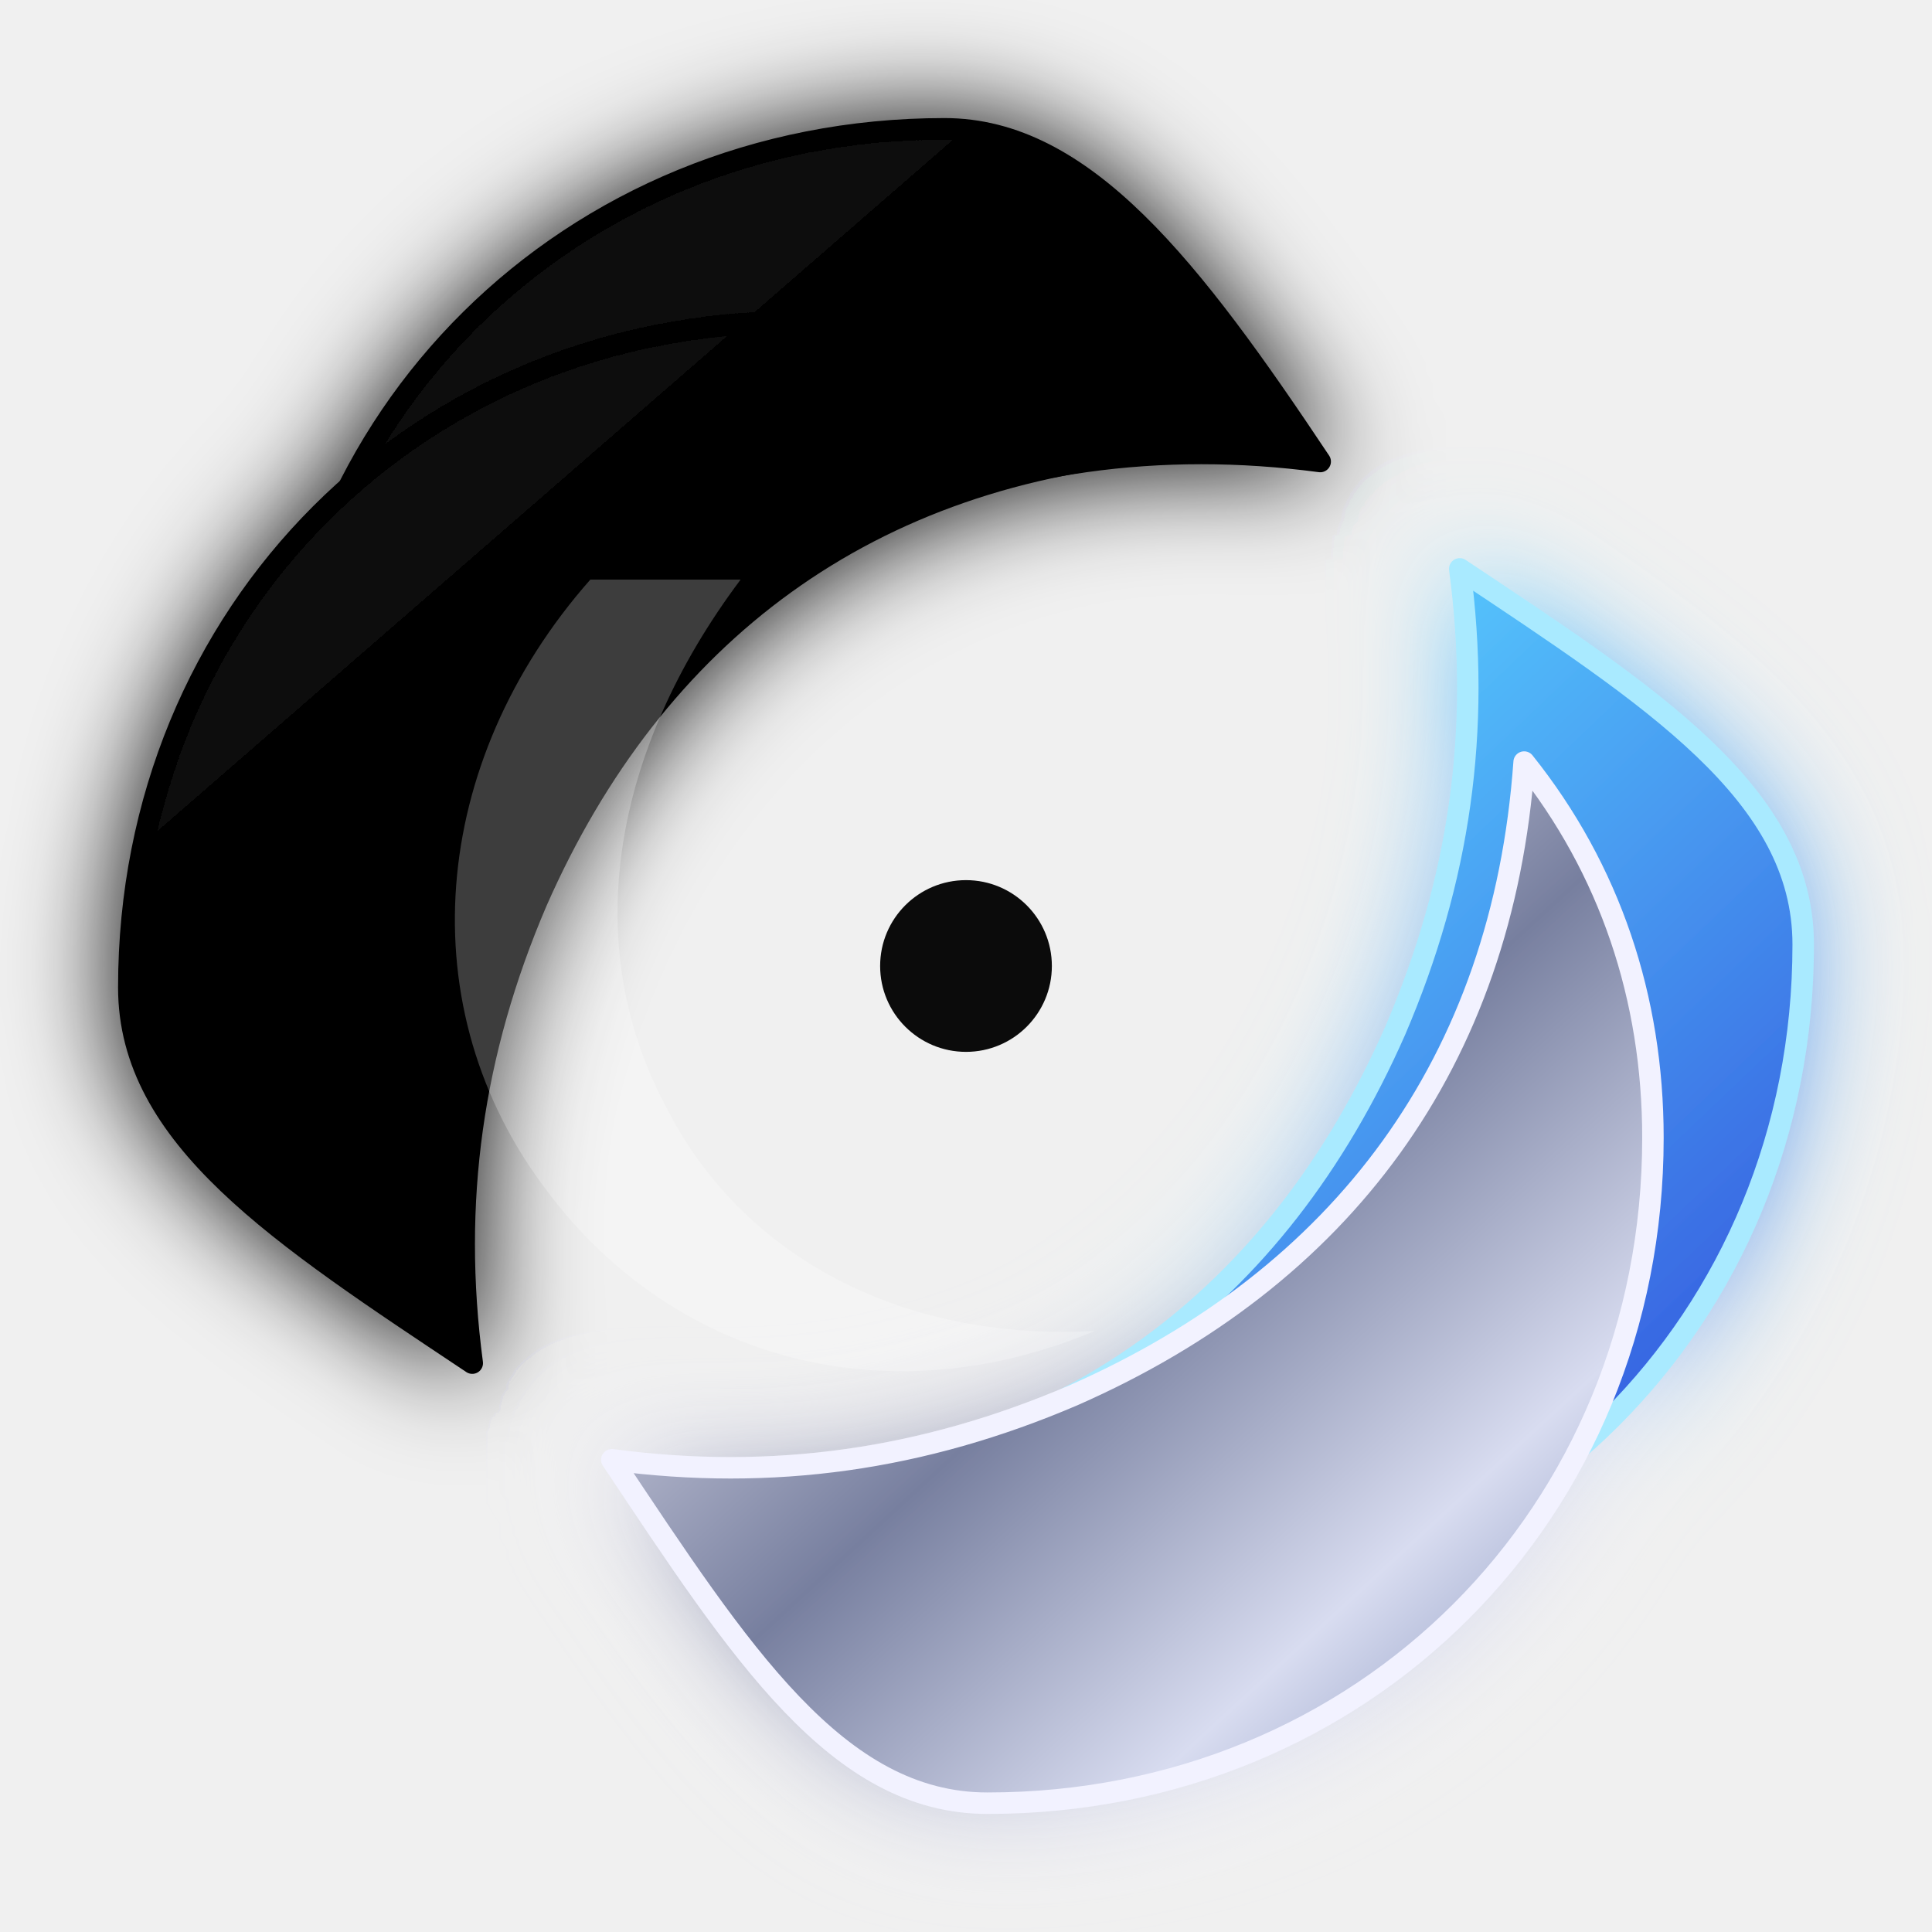
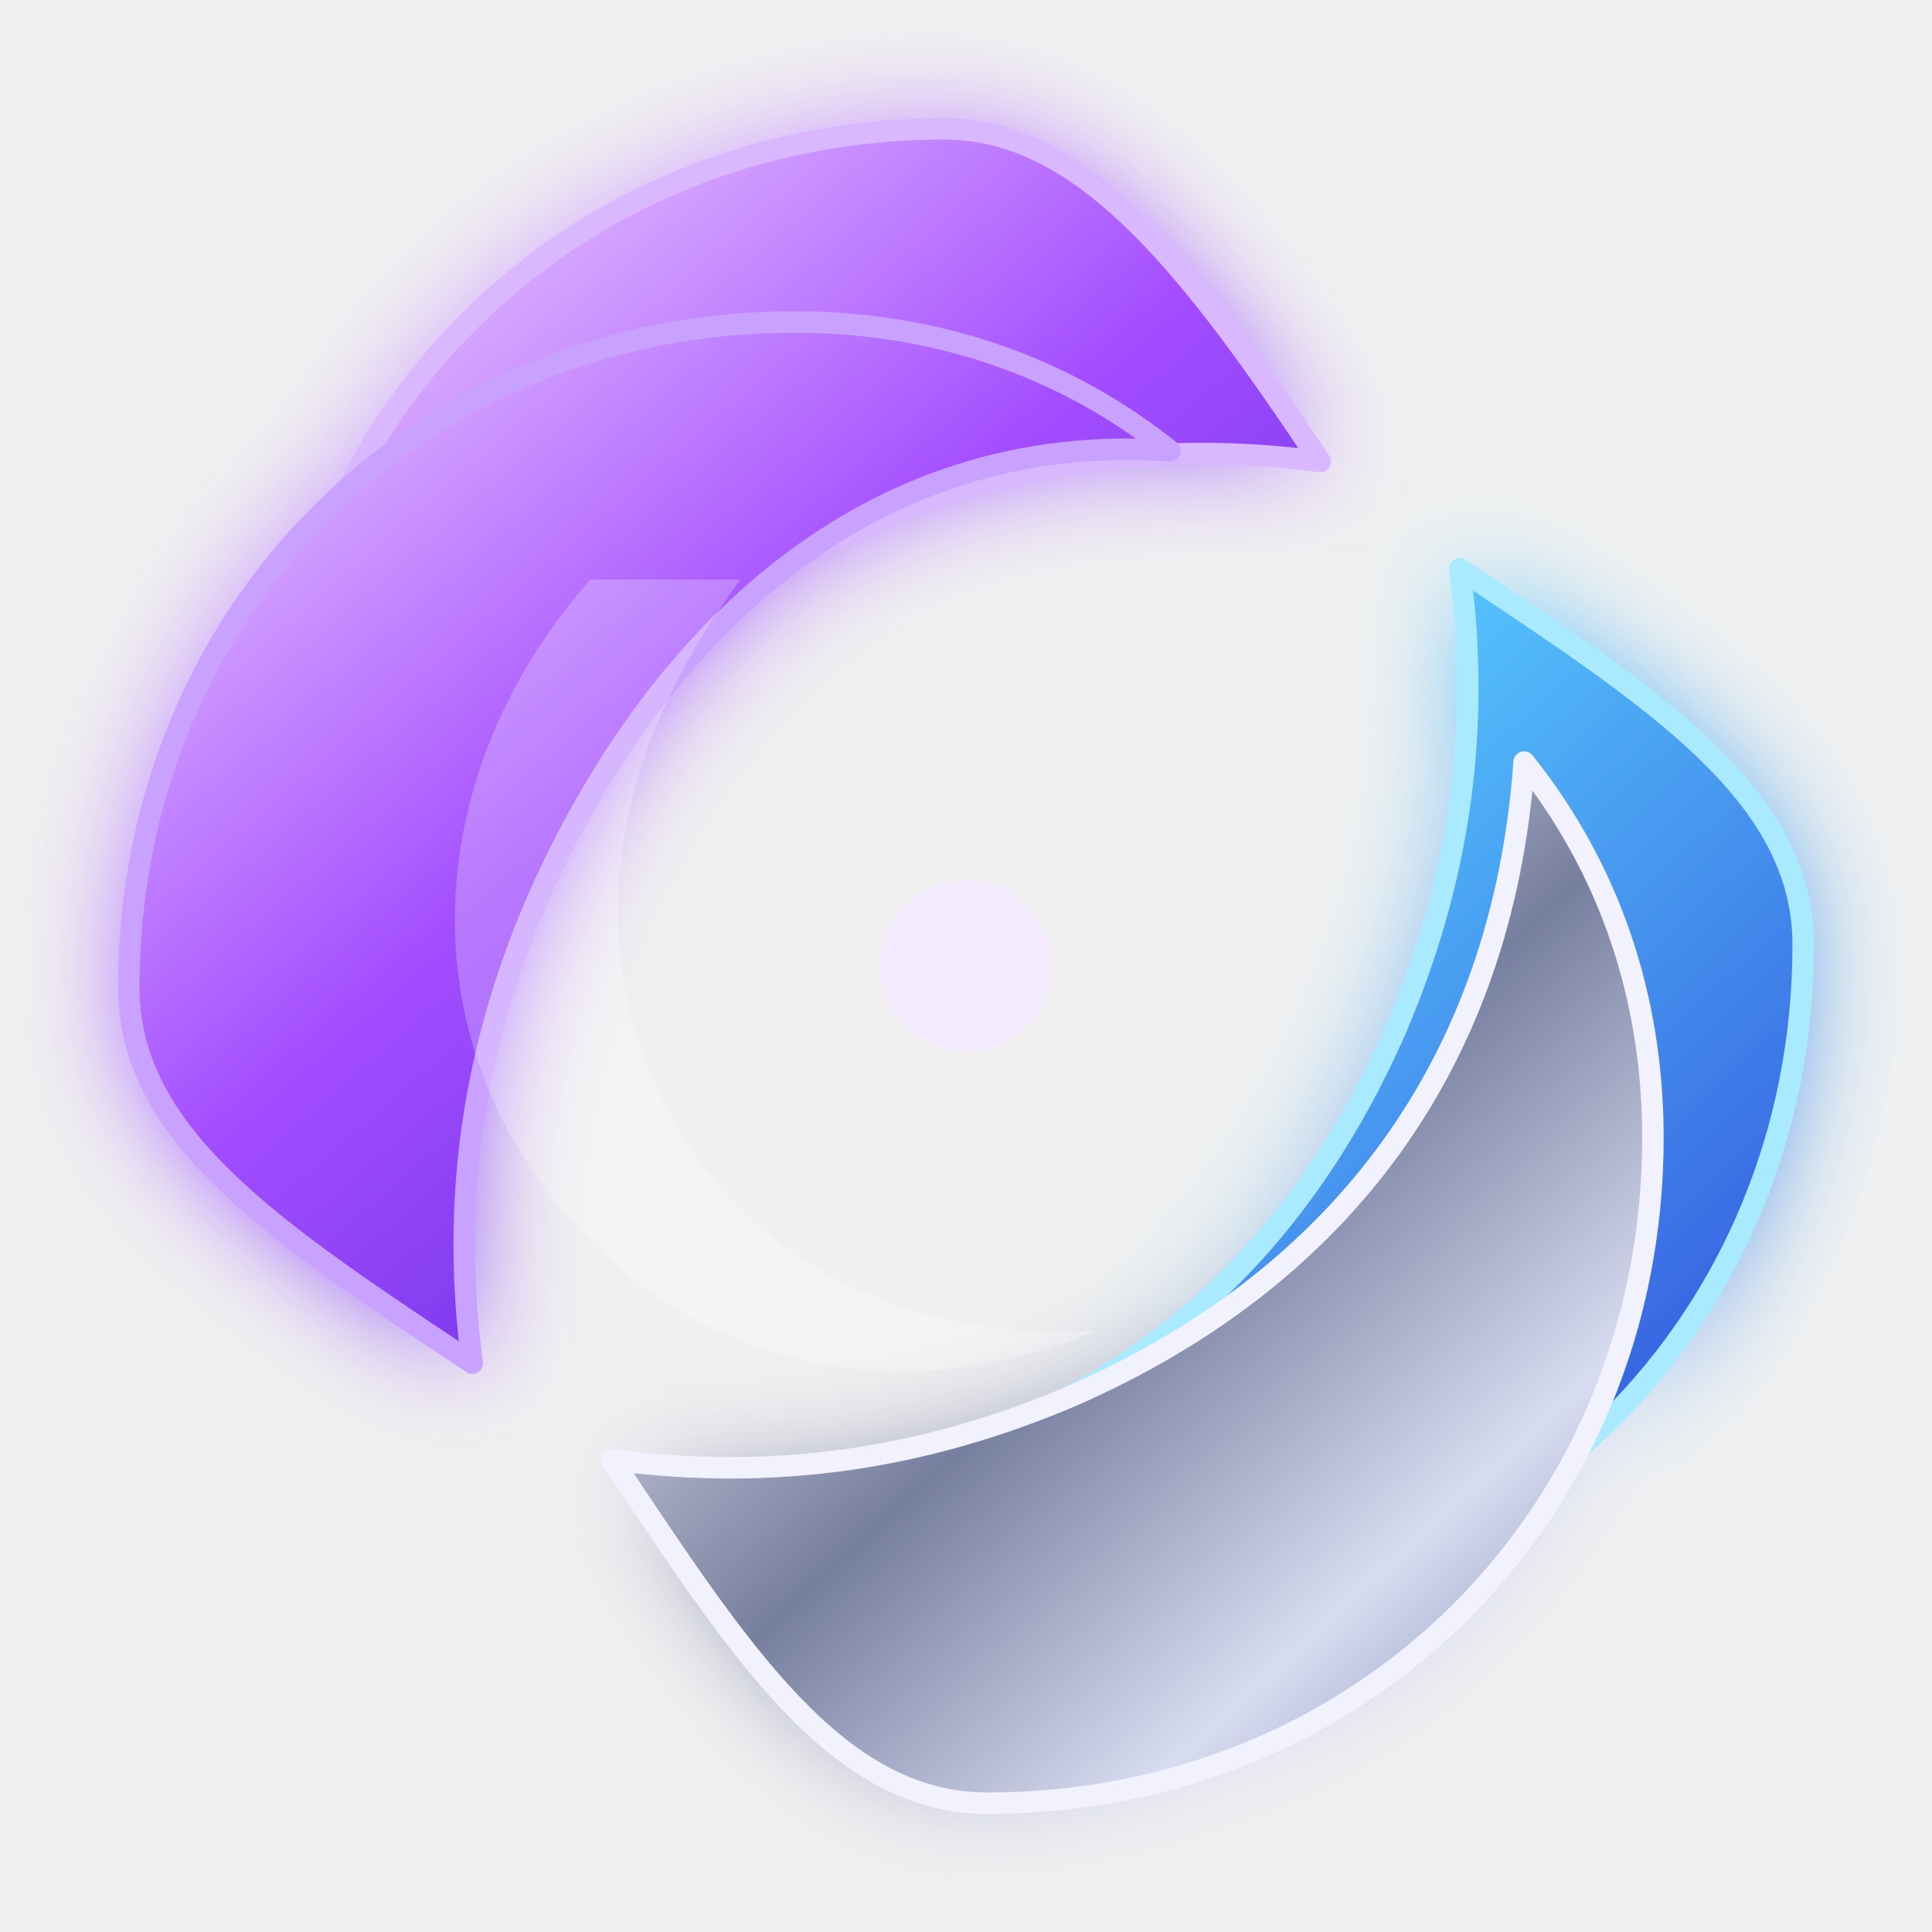
<svg xmlns="http://www.w3.org/2000/svg" viewBox="0 0 180 180" role="img" aria-labelledby="title">
  <defs>
    <linearGradient id="chrome" x1="18" y1="14" x2="157" y2="165" gradientUnits="userSpaceOnUse">
      <stop stop-color="#fff" />
      <stop offset=".2" stop-color="#aeb8d0" />
      <stop offset=".43" stop-color="#f8f6ff" />
      <stop offset=".67" stop-color="#777f9f" />
      <stop offset=".84" stop-color="#d8dcf0" />
      <stop offset="1" stop-color="#6576a7" />
    </linearGradient>
    <linearGradient id="violet" x1="25" y1="15" x2="151" y2="160" gradientUnits="userSpaceOnUse">
-       <stop stop-color="#111111" />
-       <stop offset=".34" stop-color="#000000" />
-       <stop offset=".7" stop-color="#080808" />
+       <stop stop-color="#f3d8ff" />
+       <stop offset=".34" stop-color="#a34dff" />
+       <stop offset=".7" stop-color="#5426d9" />
      <stop offset="1" stop-color="#168cff" />
    </linearGradient>
    <linearGradient id="blue" x1="30" y1="28" x2="150" y2="154" gradientUnits="userSpaceOnUse">
      <stop stop-color="#e5faff" />
      <stop offset=".48" stop-color="#58cfff" />
      <stop offset="1" stop-color="#3150dc" />
    </linearGradient>
    <filter id="glow" x="-40%" y="-40%" width="180%" height="180%">
      <feGaussianBlur stdDeviation="5" result="b" />
      <feMerge>
        <feMergeNode in="b" />
        <feMergeNode in="SourceGraphic" />
      </feMerge>
    </filter>
  </defs>
  <g filter="url(#glow)" stroke-linejoin="round">
-     <path d="M88 12C53 12 26 39 26 73c0 13 4 25 12 35 2-28 17-48 42-59 14-6 28-8 43-6C111 25 101 12 88 12Z" fill="url(#violet)" stroke="#050505" stroke-width="2" />
+     <path d="M88 12C53 12 26 39 26 73c0 13 4 25 12 35 2-28 17-48 42-59 14-6 28-8 43-6C111 25 101 12 88 12Z" fill="url(#violet)" stroke="#d9b8ff" stroke-width="2" />
    <path d="M168 88c0 35-27 62-62 62-13 0-25-4-35-12 28-2 48-17 59-42 6-14 8-28 6-43 18 12 32 21 32 35Z" fill="url(#blue)" stroke="#a9eaff" stroke-width="2" />
    <path d="M92 168c35 0 62-27 62-62 0-13-4-25-12-35-2 28-17 48-42 59-14 6-28 8-43 6 12 18 21 32 35 32Z" fill="url(#chrome)" stroke="#f2f2ff" stroke-width="2" />
-     <path d="M12 92c0-35 27-62 62-62 13 0 25 4 35 12-28 2-48 17-59 42-6 14-8 28-6 43C26 115 12 106 12 92Z" fill="url(#violet)" stroke="#050505" stroke-width="2" />
+     <path d="M12 92c0-35 27-62 62-62 13 0 25 4 35 12-28-2-48 17-59 42-6 14-8 28-6 43C26 115 12 106 12 92Z" fill="url(#violet)" stroke="#c9a1ff" stroke-width="2" />
  </g>
  <path d="M55 54c-15 17-17 40-4 57 12 16 32 21 51 13-18 1-33-7-40-21-8-15-5-33 7-49Z" fill="#fff" opacity=".24" />
-   <circle cx="90" cy="90" r="8" fill="#000000" opacity=".95" />
+   <circle cx="90" cy="90" r="8" fill="#f4eaff" opacity=".95" />
</svg>
